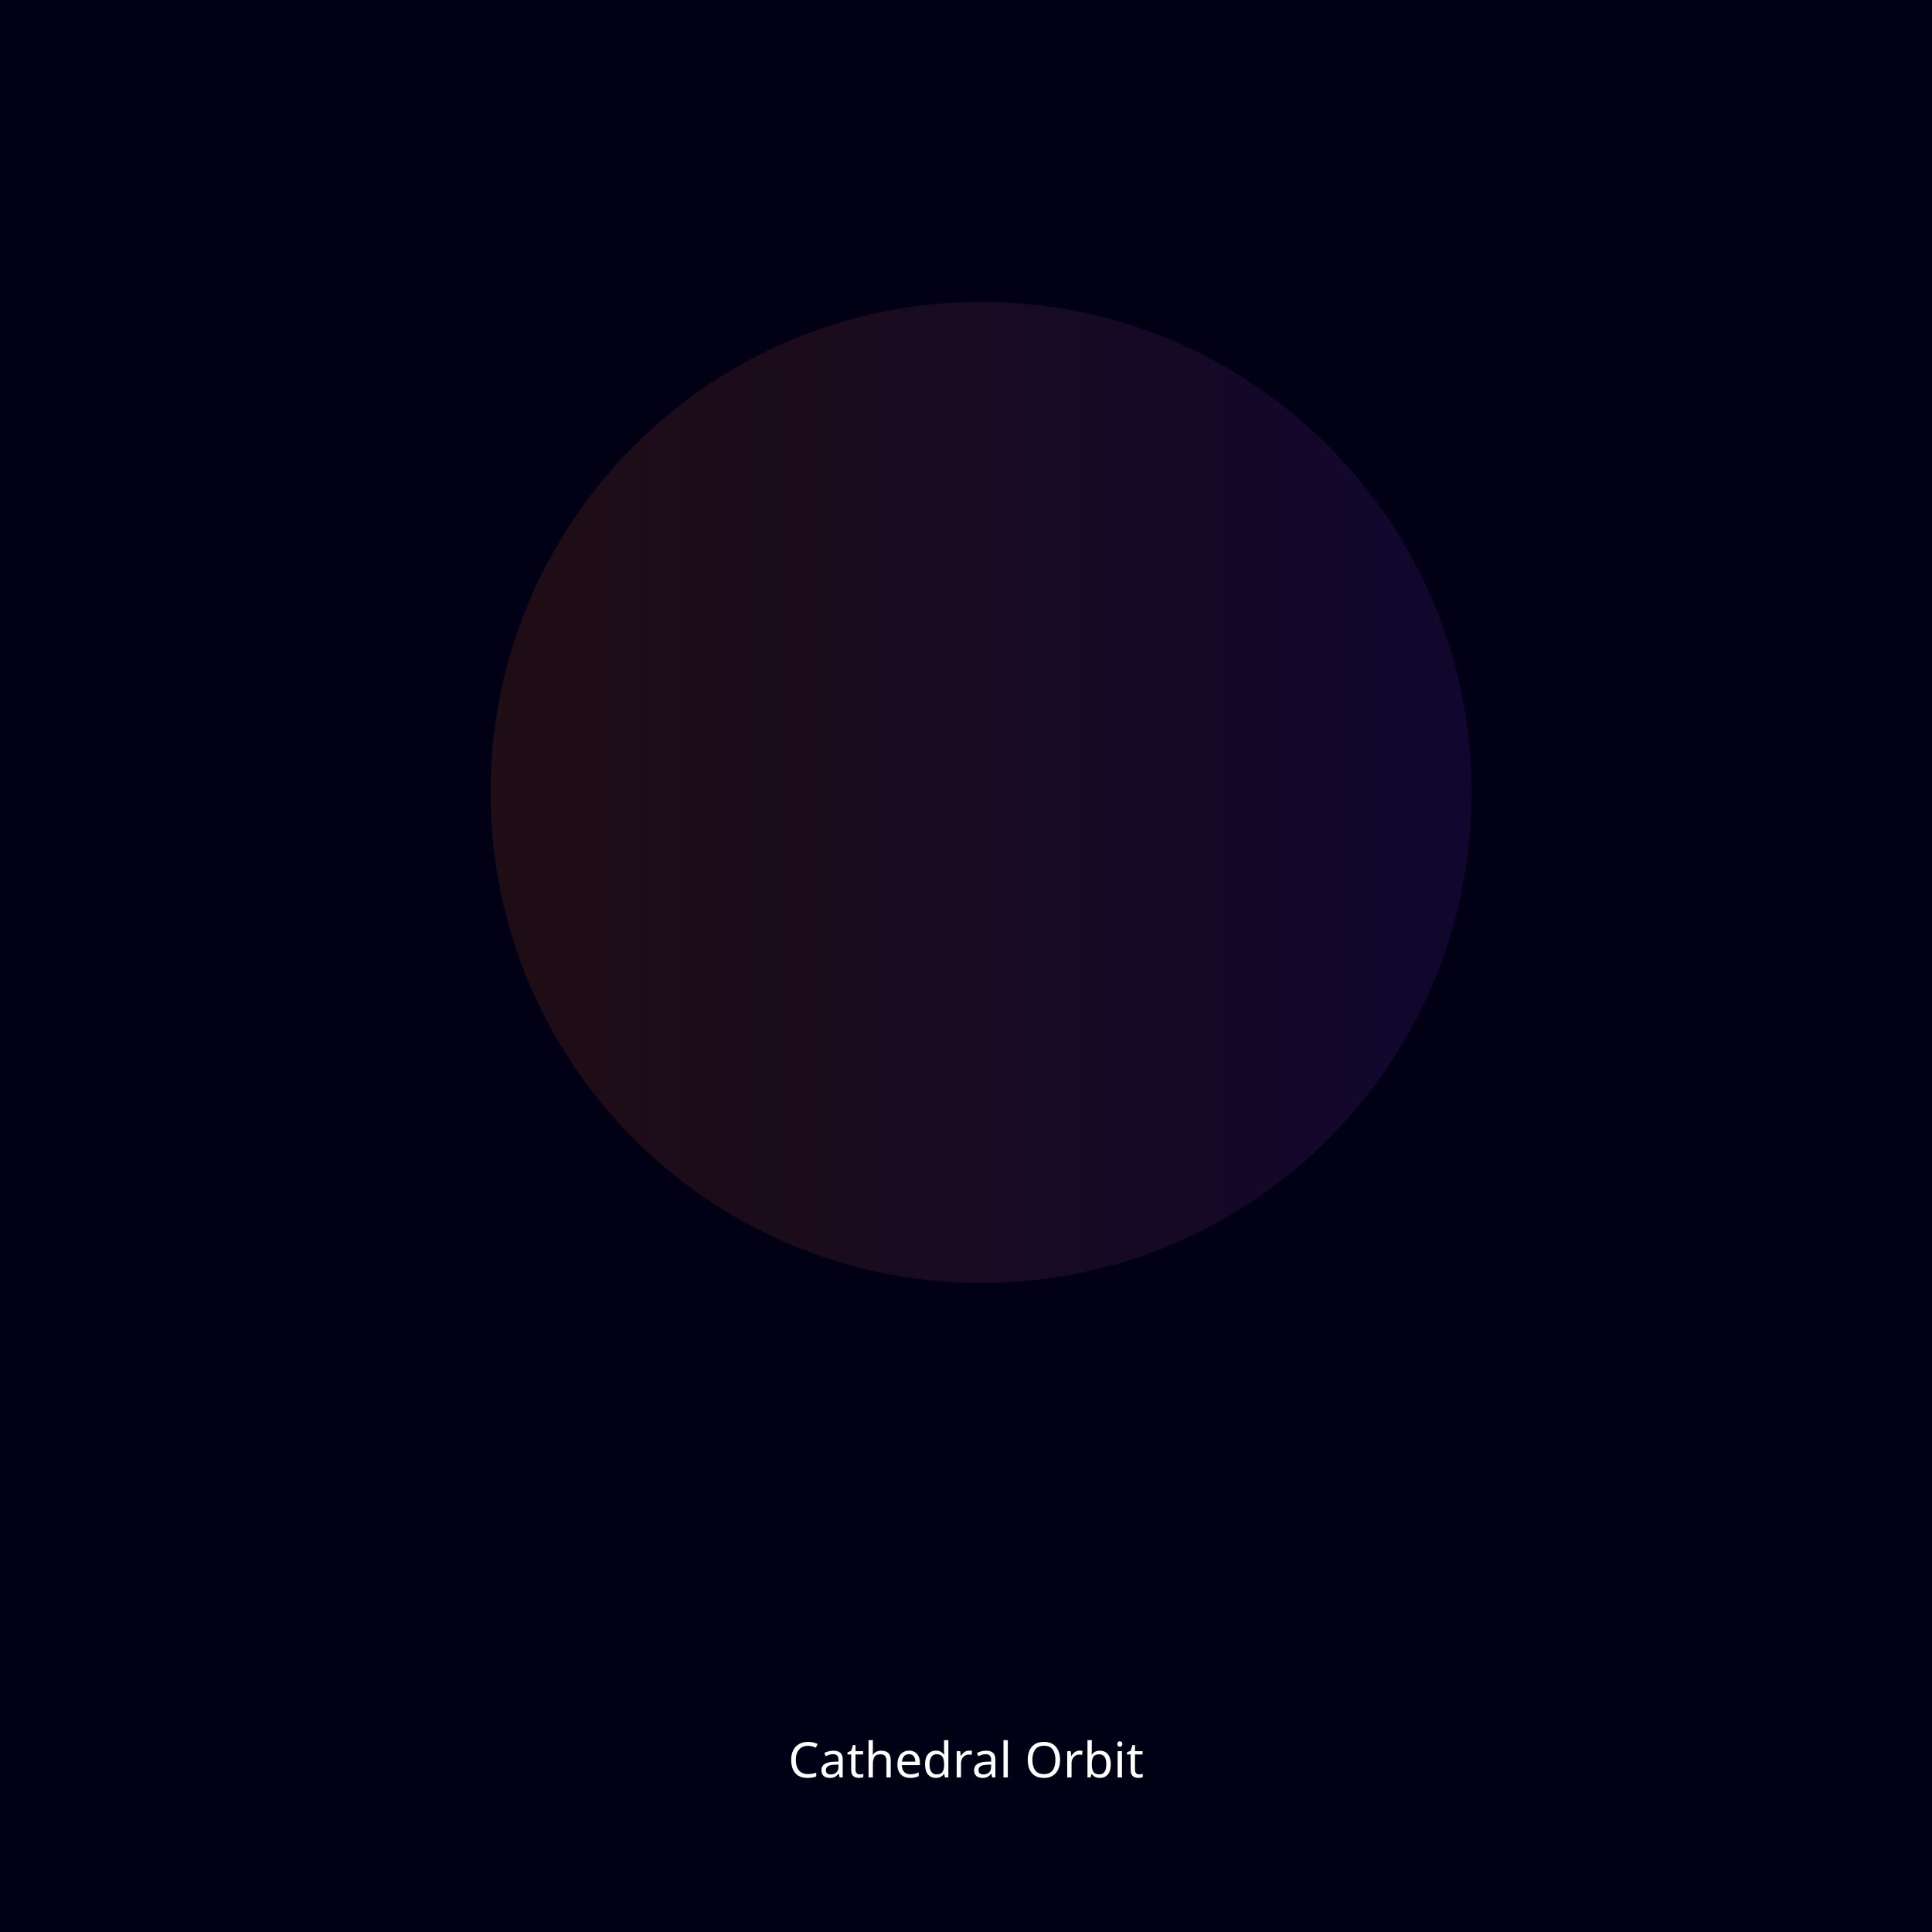
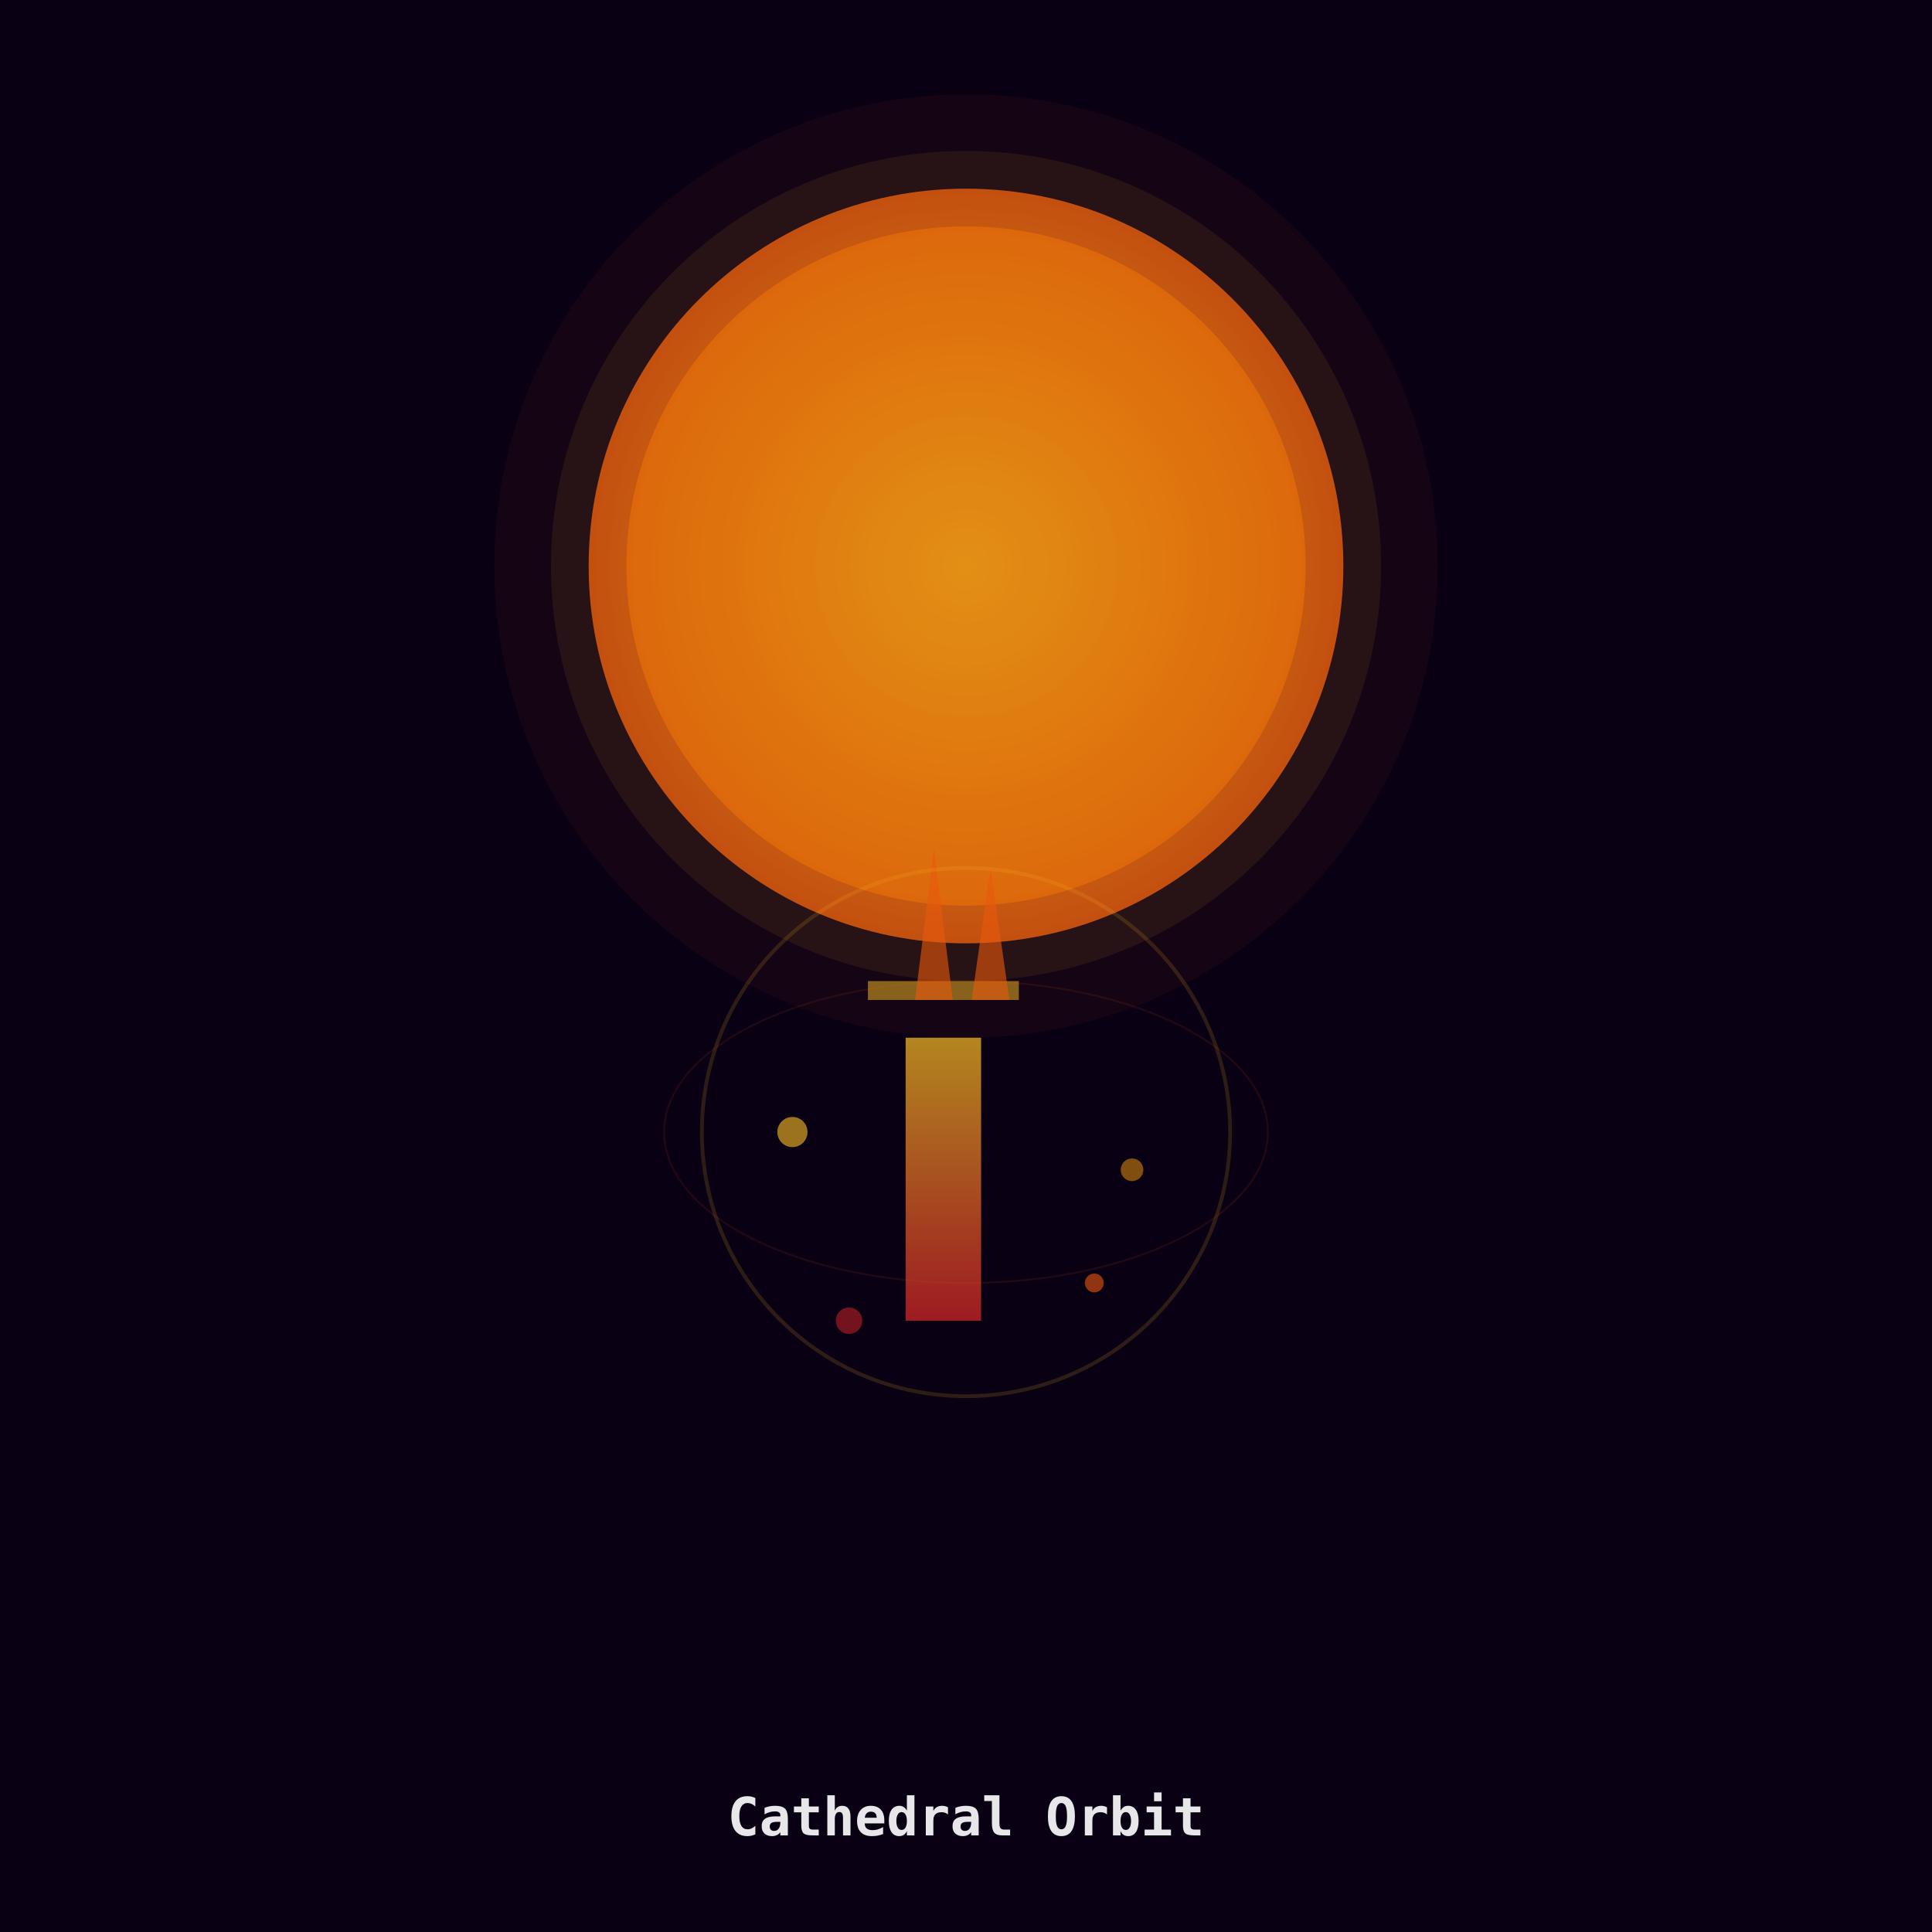
<svg xmlns="http://www.w3.org/2000/svg" width="1024" height="1024" viewBox="0 0 1024 1024">
-   <rect width="100%" height="100%" fill="#020014" />
  <defs>
-     <linearGradient id="g6" x1="0" x2="1">
-       <stop offset="0%" stop-color="#f97316" />
-       <stop offset="100%" stop-color="#7c3aed" />
+     <radialGradient id="star-glow" cx="50%" cy="50%">
+       <stop offset="0%" stop-color="#fbbf24" />
+       <stop offset="100%" stop-color="#ea580c" />
+     </radialGradient>
+     <linearGradient id="cathedral-glow" x1="0" x2="0" y1="0" y2="1">
+       <stop offset="0%" stop-color="#fbbf24" />
+       <stop offset="100%" stop-color="#dc2626" />
    </linearGradient>
  </defs>
-   <circle cx="520" cy="420" r="260" fill="url(#g6)" opacity="0.12" />
-   <text x="50%" y="92%" font-family="Orbitron, sans-serif" font-size="26" fill="#fff" text-anchor="middle">Cathedral Orbit</text>
+   <rect width="100%" height="100%" fill="#0a0014" />
+   <circle cx="512" cy="300" r="200" fill="url(#star-glow)" opacity="0.8" />
+   <circle cx="512" cy="300" r="180" fill="#ff7f00" opacity="0.4" />
+   <circle cx="512" cy="300" r="220" fill="#fbbf24" opacity="0.08" />
+   <circle cx="512" cy="300" r="250" fill="#ea580c" opacity="0.05" />
+   <polygon points="480,550 520,550 520,700 480,700" fill="url(#cathedral-glow)" opacity="0.7" />
+   <polygon points="460,520 540,520 540,530 460,530" fill="#fbbf24" opacity="0.5" />
+   <polygon points="485,530 495,450 505,530" fill="#ea580c" opacity="0.6" />
+   <polygon points="515,530 525,460 535,530" fill="#ea580c" opacity="0.6" />
+   <circle cx="420" cy="600" r="8" fill="#fbbf24" opacity="0.6" />
+   <circle cx="600" cy="620" r="6" fill="#f59e0b" opacity="0.5" />
+   <circle cx="450" cy="700" r="7" fill="#dc2626" opacity="0.5" />
+   <circle cx="580" cy="680" r="5" fill="#ea580c" opacity="0.6" />
+   <circle cx="512" cy="600" r="140" fill="none" stroke="#fbbf24" stroke-width="2" opacity="0.15" />
+   <ellipse cx="512" cy="600" rx="160" ry="80" fill="none" stroke="#ea580c" stroke-width="1" opacity="0.1" />
+   <text x="50%" y="95%" font-family="Orbitron, monospace" font-size="28" fill="#fff" text-anchor="middle" font-weight="bold" opacity="0.9">Cathedral Orbit</text>
</svg>
